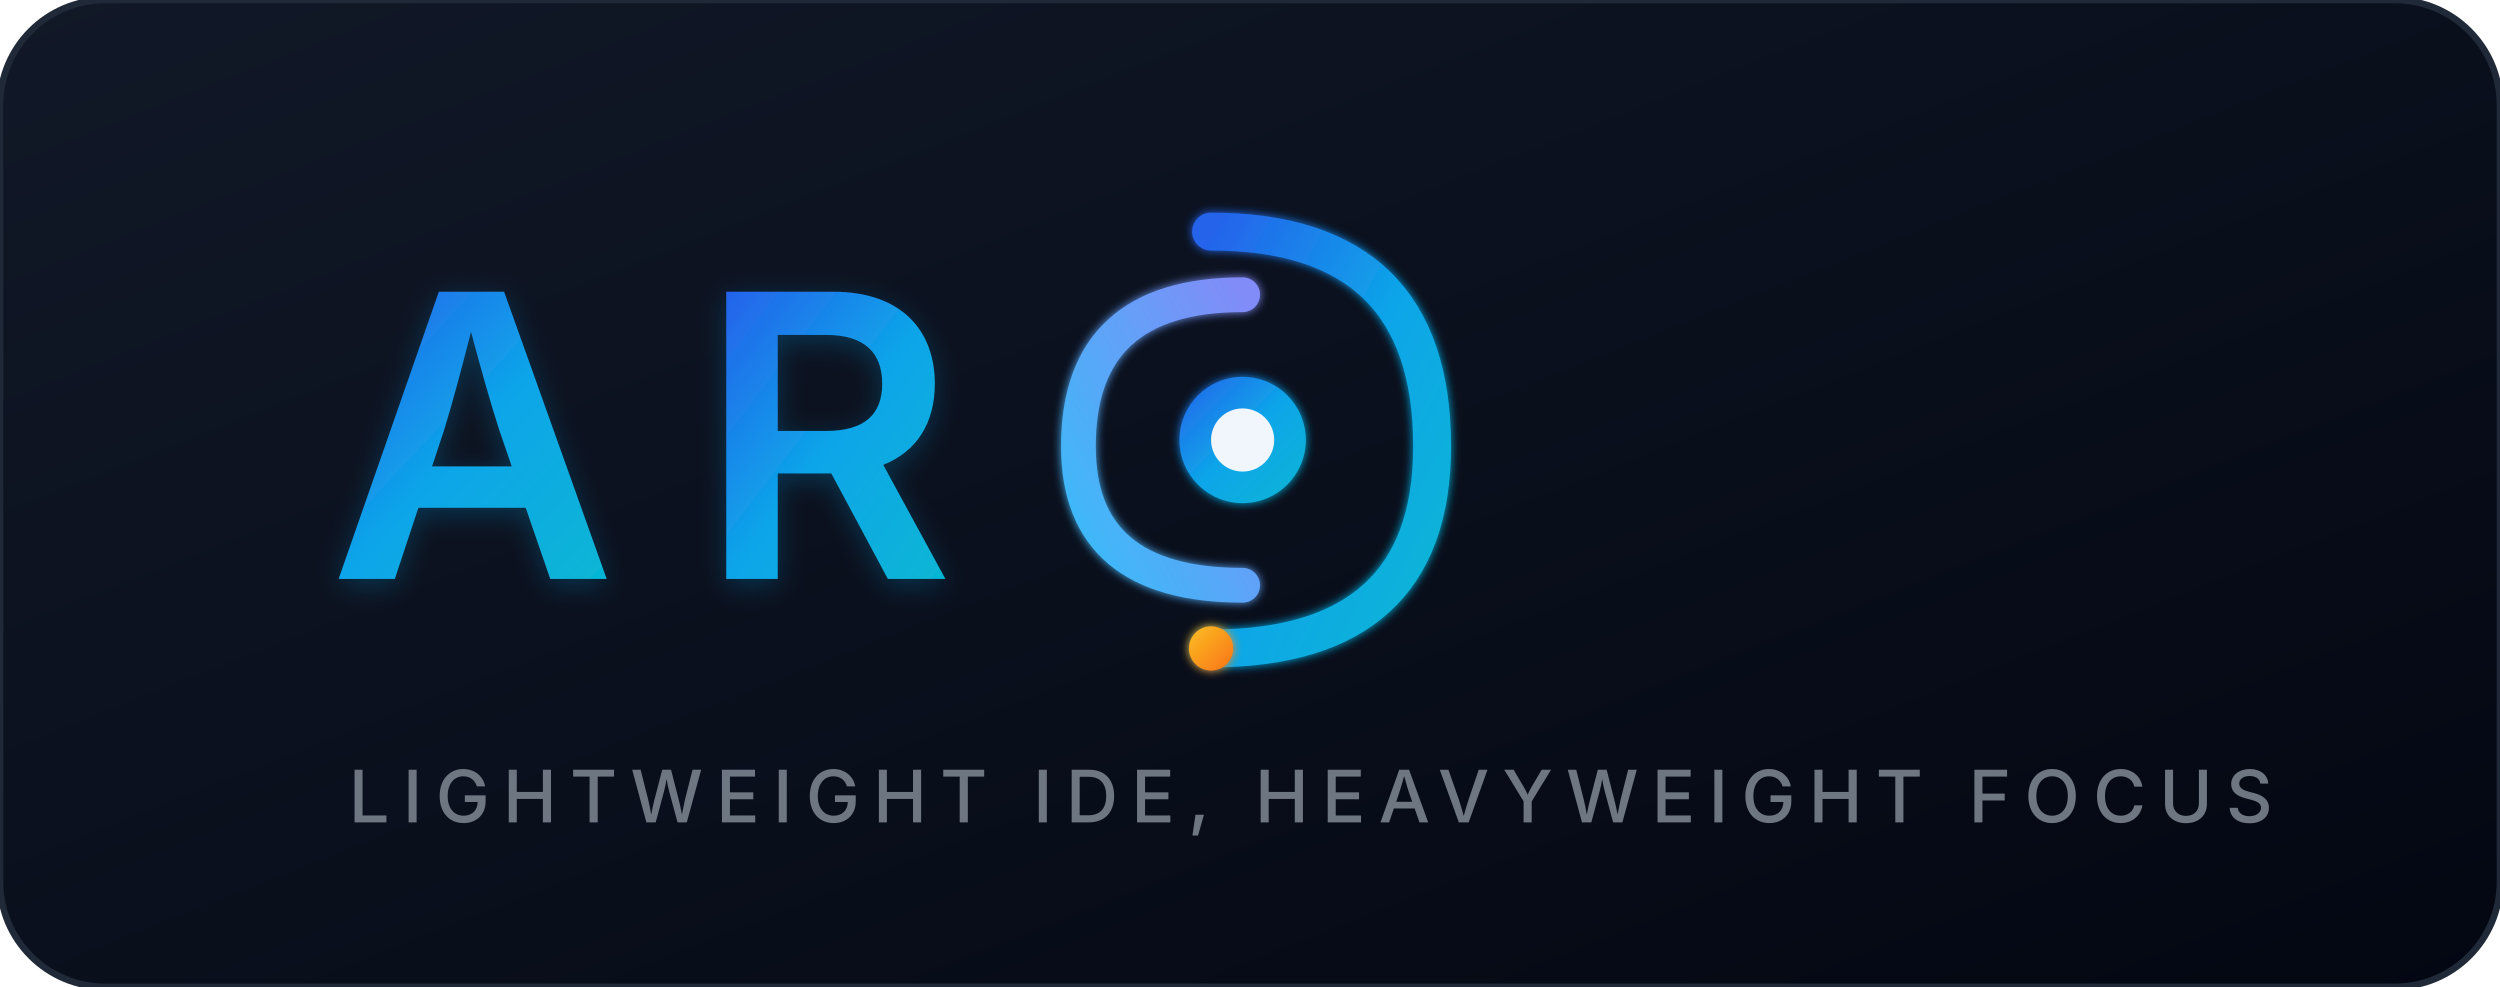
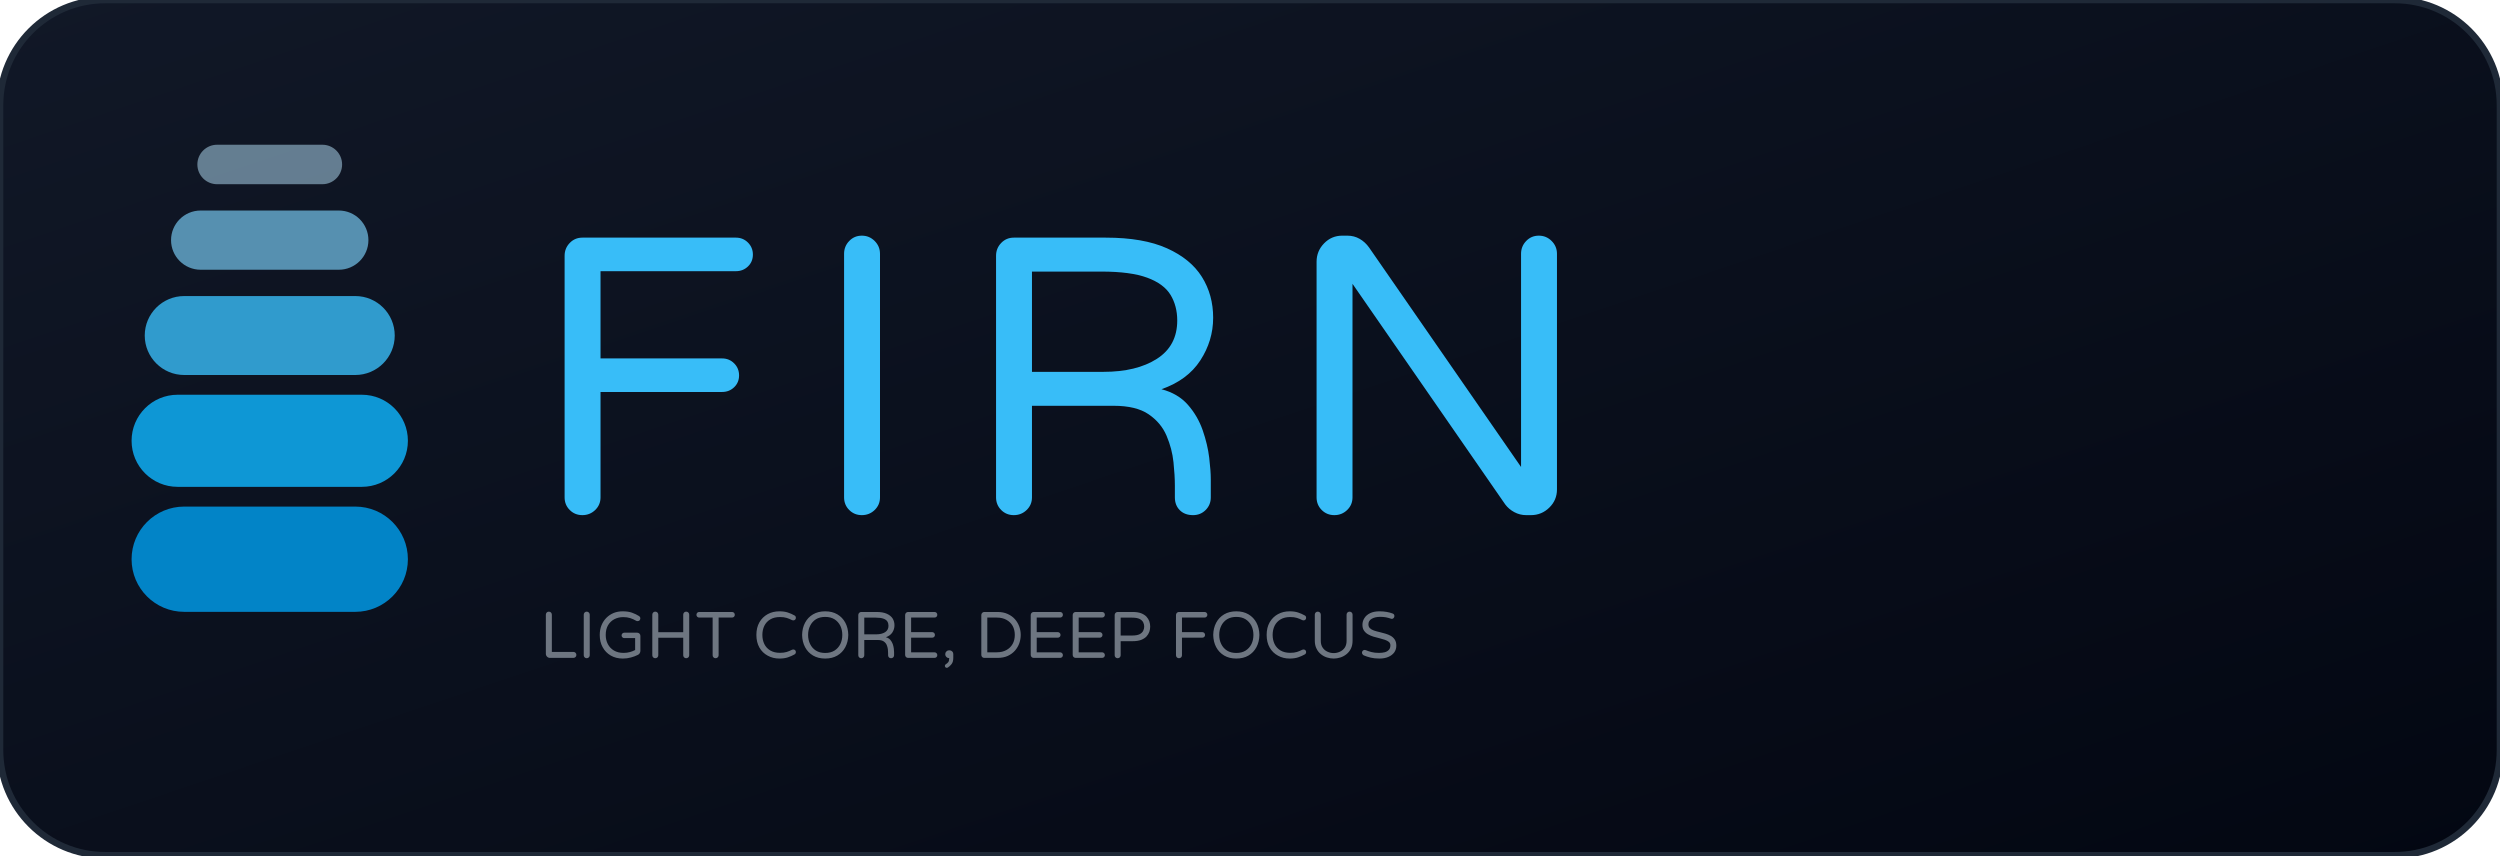
- <svg xmlns="http://www.w3.org/2000/svg" viewBox="0 0 380 150">
+ <svg xmlns="http://www.w3.org/2000/svg" viewBox="0 0 380 130">
  <defs>
    <linearGradient id="bgGrad" x1="0%" y1="0%" x2="100%" y2="100%">
      <stop offset="0%" stop-color="#111827" />
      <stop offset="100%" stop-color="#030712" />
    </linearGradient>
-     <linearGradient id="arcGradient" x1="0%" y1="0%" x2="100%" y2="100%">
-       <stop offset="0%" stop-color="#2563EB" />
-       <stop offset="50%" stop-color="#0EA5E9" />
-       <stop offset="100%" stop-color="#06B6D4" />
-     </linearGradient>
-     <linearGradient id="accentGradient" x1="0%" y1="100%" x2="100%" y2="0%">
-       <stop offset="0%" stop-color="#38BDF8" />
-       <stop offset="100%" stop-color="#818CF8" />
-     </linearGradient>
-     <linearGradient id="sparkGradient" x1="0%" y1="0%" x2="100%" y2="100%">
-       <stop offset="0%" stop-color="#FBBF24" />
-       <stop offset="100%" stop-color="#F97316" />
-     </linearGradient>
-     <filter id="glow" x="-50%" y="-50%" width="200%" height="200%">
-       <feGaussianBlur stdDeviation="1.5" result="coloredBlur" />
-       <feMerge>
-         <feMergeNode in="coloredBlur" />
-         <feMergeNode in="SourceGraphic" />
-       </feMerge>
-     </filter>
-     <filter id="shadow" x="-20%" y="-20%" width="140%" height="140%">
-       <feDropShadow dx="0" dy="1" stdDeviation="2" flood-color="#0EA5E9" flood-opacity="0.25" />
-     </filter>
-     <filter id="sparkGlow" x="-100%" y="-100%" width="300%" height="300%">
-       <feGaussianBlur stdDeviation="1.5" result="blur" />
-       <feMerge>
-         <feMergeNode in="blur" />
-         <feMergeNode in="SourceGraphic" />
-       </feMerge>
-     </filter>
  </defs>
-   <rect width="380" height="150" rx="16" fill="url(#bgGrad)" />
-   <rect width="380" height="150" rx="16" fill="none" stroke="#1F2937" stroke-width="1" />
-   <text x="50" y="88" font-family="'SF Pro Display', 'Inter', 'Segoe UI', system-ui, sans-serif" font-size="60" font-weight="600" letter-spacing="12" fill="url(#arcGradient)" filter="url(#shadow)">A</text>
-   <text x="106" y="88" font-family="'SF Pro Display', 'Inter', 'Segoe UI', system-ui, sans-serif" font-size="60" font-weight="600" letter-spacing="12" fill="url(#arcGradient)" filter="url(#shadow)">R</text>
-   <g transform="translate(186, 64) scale(0.48)">
-     <path d="M-4 -60 Q66 -60 66 8 Q66 72 -4 72" fill="none" stroke="url(#arcGradient)" stroke-width="12" stroke-linecap="round" filter="url(#glow)" />
-     <path d="M6 -40 Q-46 -40 -46 8 Q-46 52 6 52" fill="none" stroke="url(#accentGradient)" stroke-width="11" stroke-linecap="round" filter="url(#glow)" />
-     <circle cx="6" cy="6" r="20" fill="url(#arcGradient)" filter="url(#glow)" />
-     <circle cx="6" cy="6" r="10" fill="#F0F6FC" />
-     <circle cx="-4" cy="72" r="7" fill="url(#sparkGradient)" filter="url(#sparkGlow)" />
+   <rect width="380" height="130" rx="16" fill="url(#bgGrad)" />
+   <rect width="380" height="130" rx="16" fill="none" stroke="#1F2937" stroke-width="1" />
+   <g transform="translate(20, 22)">
+     <rect x="10" y="0" width="22" height="6" rx="3" fill="#BAE6FD" opacity="0.5" />
+     <rect x="6" y="10" width="30" height="9" rx="4.5" fill="#7DD3FC" opacity="0.65" />
+     <rect x="2" y="23" width="38" height="12" rx="6" fill="#38BDF8" opacity="0.8" />
+     <rect x="0" y="38" width="42" height="14" rx="7" fill="#0EA5E9" opacity="0.9" />
+     <rect x="0" y="55" width="42" height="16" rx="8" fill="#0284C7" />
  </g>
-   <text x="53" y="125" font-family="'SF Pro Text', 'Inter', 'Segoe UI', system-ui, sans-serif" font-size="11" font-weight="500" letter-spacing="2" fill="#6E7681">
-     LIGHTWEIGHT IDE, HEAVYWEIGHT FOCUS
-   </text>
+   <g fill="#38BDF8">
+     <g transform="translate(80, 78)">
+       <path d="M8.52 0.30L8.52 0.30Q7.38 0.30 6.60-0.48Q5.82-1.26 5.82-2.40L5.82-2.40L5.82-39.12Q5.82-40.26 6.60-41.07Q7.38-41.88 8.52-41.88L8.52-41.88L31.86-41.88Q32.94-41.88 33.69-41.13Q34.44-40.38 34.44-39.30L34.44-39.30Q34.44-38.22 33.69-37.50Q32.94-36.78 31.86-36.78L31.86-36.78L11.28-36.78L11.28-23.52L29.76-23.52Q30.84-23.52 31.59-22.77Q32.34-22.02 32.34-20.94L32.34-20.94Q32.34-19.86 31.59-19.14Q30.84-18.42 29.76-18.42L29.76-18.42L11.28-18.42L11.28-2.40Q11.28-1.26 10.47-0.48Q9.66 0.30 8.52 0.30Z" />
+     </g>
+     <g transform="translate(122.48, 78)">
+       <path d="M8.52 0.30L8.52 0.30Q7.38 0.30 6.60-0.48Q5.82-1.26 5.82-2.40L5.82-2.40L5.82-39.42Q5.82-40.56 6.60-41.37Q7.38-42.18 8.52-42.18L8.52-42.18Q9.66-42.18 10.47-41.37Q11.28-40.56 11.28-39.42L11.28-39.42L11.28-2.40Q11.28-1.26 10.47-0.48Q9.66 0.30 8.52 0.30Z" />
+     </g>
+     <g transform="translate(145.58, 78)">
+       <path d="M8.52 0.30L8.52 0.30Q7.38 0.30 6.60-0.48Q5.82-1.26 5.82-2.40L5.82-2.40L5.82-39.12Q5.82-40.26 6.60-41.07Q7.38-41.88 8.52-41.88L8.52-41.88L22.50-41.88Q28.20-41.88 31.80-40.26Q35.40-38.64 37.11-35.91Q38.82-33.18 38.82-29.70L38.82-29.70Q38.82-26.22 36.87-23.22Q34.92-20.22 30.96-18.84L30.96-18.84Q33.48-18.18 34.98-16.47Q36.48-14.76 37.23-12.60Q37.98-10.44 38.22-8.43Q38.46-6.42 38.46-5.16L38.46-5.16L38.46-2.40Q38.46-1.26 37.68-0.48Q36.90 0.30 35.76 0.30L35.76 0.30Q34.50 0.30 33.75-0.45Q33-1.20 33-2.40L33-2.40L33-4.20Q33-5.70 32.79-7.74Q32.58-9.78 31.74-11.76Q30.90-13.74 29.01-15.03Q27.12-16.32 23.70-16.32L23.70-16.32L11.28-16.32L11.28-2.40Q11.28-1.26 10.47-0.48Q9.66 0.30 8.52 0.30ZM11.28-36.72L11.28-21.48L22.14-21.48Q27.18-21.48 30.27-23.46Q33.36-25.44 33.36-29.28L33.36-29.28Q33.36-31.50 32.34-33.18Q31.32-34.86 28.80-35.79Q26.28-36.72 21.84-36.72L21.84-36.72L11.28-36.72Z" />
+     </g>
+     <g transform="translate(194.30, 78)">
+       <path d="M8.52 0.30L8.52 0.30Q7.38 0.30 6.60-0.48Q5.82-1.26 5.82-2.40L5.82-2.40L5.82-38.22Q5.82-39.84 6.96-41.01Q8.10-42.18 9.72-42.18L9.72-42.18L10.50-42.18Q11.52-42.18 12.36-41.70Q13.20-41.22 13.80-40.38L13.80-40.38L36.90-7.02L36.90-39.42Q36.90-40.56 37.68-41.37Q38.46-42.18 39.60-42.18L39.60-42.18Q40.74-42.18 41.55-41.37Q42.36-40.56 42.36-39.42L42.36-39.42L42.36-3.60Q42.36-1.98 41.19-0.84Q40.02 0.30 38.40 0.30L38.40 0.30L37.68 0.30Q36.72 0.30 35.88-0.15Q35.04-0.60 34.50-1.32L34.50-1.32L11.28-34.86L11.28-2.40Q11.28-1.26 10.47-0.48Q9.66 0.30 8.52 0.30Z" />
+     </g>
+   </g>
+   <g fill="#6E7681" transform="translate(82, 100)">
+     <path d="M5.15 0L1.60 0Q1.34 0 1.16-0.18Q0.97-0.37 0.97-0.63L0.97-0.63L0.97-6.57Q0.97-6.76 1.10-6.90Q1.23-7.03 1.42-7.03L1.42-7.03Q1.61-7.03 1.75-6.90Q1.88-6.76 1.88-6.57L1.88-6.57L1.88-0.91L5.15-0.91Q5.34-0.91 5.48-0.78Q5.61-0.64 5.61-0.45L5.61-0.45Q5.61-0.26 5.48-0.13Q5.34 0 5.15 0L5.15 0ZM7.18 0.05L7.18 0.05Q6.99 0.05 6.86-0.08Q6.73-0.21 6.73-0.40L6.73-0.40L6.73-6.57Q6.73-6.76 6.86-6.90Q6.99-7.03 7.18-7.03L7.18-7.03Q7.37-7.03 7.50-6.90Q7.64-6.76 7.64-6.57L7.64-6.57L7.64-0.40Q7.64-0.21 7.50-0.08Q7.37 0.05 7.18 0.05ZM12.67 0.10L12.67 0.10Q11.62 0.10 10.83-0.36Q10.04-0.82 9.60-1.63Q9.16-2.43 9.16-3.48L9.16-3.48Q9.16-4.29 9.43-4.96Q9.70-5.62 10.17-6.09Q10.65-6.57 11.28-6.83Q11.91-7.08 12.64-7.08L12.64-7.08Q13.49-7.08 14.07-6.87Q14.66-6.66 15.13-6.36L15.13-6.36Q15.20-6.32 15.27-6.23Q15.33-6.14 15.33-6L15.33-6Q15.33-5.84 15.22-5.71Q15.11-5.59 14.91-5.59L14.91-5.59Q14.80-5.59 14.70-5.64L14.70-5.64Q14.26-5.90 13.79-6.05Q13.32-6.20 12.74-6.20L12.74-6.20Q11.99-6.20 11.38-5.88Q10.78-5.57 10.42-4.96Q10.07-4.36 10.07-3.48L10.07-3.48Q10.07-2.71 10.39-2.10Q10.71-1.48 11.32-1.12Q11.93-0.76 12.79-0.76L12.79-0.76Q13.32-0.76 13.76-0.89Q14.20-1.01 14.54-1.20L14.54-1.20L14.54-3.01L12.89-3.01Q12.72-3.01 12.60-3.13Q12.48-3.25 12.48-3.42L12.48-3.42Q12.48-3.59 12.60-3.71Q12.72-3.83 12.89-3.83L12.89-3.83L14.86-3.83Q15.06-3.83 15.20-3.69Q15.34-3.55 15.34-3.35L15.34-3.35L15.34-1.08Q15.34-0.87 15.23-0.70Q15.13-0.54 14.96-0.46L14.96-0.46Q14.47-0.21 13.89-0.06Q13.32 0.10 12.67 0.10ZM17.60 0.05L17.60 0.05Q17.41 0.05 17.28-0.08Q17.15-0.21 17.15-0.40L17.15-0.40L17.15-6.57Q17.15-6.76 17.28-6.90Q17.41-7.03 17.60-7.03L17.60-7.03Q17.79-7.03 17.93-6.90Q18.06-6.76 18.06-6.57L18.06-6.57L18.06-3.91L21.85-3.91L21.85-6.57Q21.85-6.76 21.98-6.90Q22.11-7.03 22.30-7.03L22.30-7.03Q22.49-7.03 22.63-6.90Q22.76-6.76 22.76-6.57L22.76-6.57L22.76-0.40Q22.76-0.21 22.63-0.08Q22.49 0.05 22.30 0.05L22.30 0.05Q22.11 0.05 21.98-0.08Q21.85-0.21 21.85-0.40L21.85-0.40L21.85-3.06L18.06-3.06L18.06-0.40Q18.06-0.21 17.93-0.08Q17.79 0.05 17.60 0.05ZM26.77 0.05L26.77 0.05Q26.58 0.05 26.45-0.08Q26.32-0.21 26.32-0.40L26.32-0.40L26.32-6.13L24.28-6.13Q24.10-6.13 23.98-6.25Q23.86-6.37 23.86-6.55L23.86-6.55Q23.86-6.73 23.98-6.86Q24.10-6.98 24.28-6.98L24.28-6.98L29.26-6.98Q29.44-6.98 29.57-6.86Q29.69-6.73 29.69-6.55L29.69-6.55Q29.69-6.37 29.57-6.25Q29.44-6.13 29.26-6.13L29.26-6.13L27.23-6.13L27.23-0.40Q27.23-0.21 27.09-0.08Q26.96 0.05 26.77 0.05ZM36.47 0.10L36.47 0.10Q35.48 0.10 34.69-0.34Q33.89-0.77 33.43-1.57Q32.97-2.38 32.97-3.49L32.97-3.49Q32.97-4.61 33.43-5.41Q33.89-6.21 34.69-6.65Q35.48-7.08 36.47-7.08L36.47-7.08Q37.21-7.08 37.75-6.90Q38.29-6.72 38.75-6.46L38.75-6.46Q38.85-6.41 38.91-6.33Q38.96-6.24 38.97-6.10L38.97-6.10Q38.98-5.94 38.87-5.82Q38.76-5.70 38.57-5.70L38.57-5.70Q38.47-5.70 38.39-5.74L38.39-5.74Q37.99-5.95 37.57-6.08Q37.15-6.21 36.56-6.21L36.56-6.21Q35.68-6.21 35.08-5.85Q34.48-5.49 34.18-4.88Q33.88-4.26 33.88-3.49L33.88-3.49Q33.88-2.72 34.18-2.10Q34.48-1.49 35.08-1.13Q35.68-0.77 36.56-0.77L36.56-0.77Q37.15-0.77 37.57-0.90Q37.99-1.03 38.39-1.24L38.39-1.24Q38.47-1.28 38.57-1.28L38.57-1.28Q38.76-1.28 38.87-1.16Q38.98-1.04 38.97-0.88L38.97-0.88Q38.96-0.74 38.91-0.66Q38.85-0.57 38.75-0.52L38.75-0.52Q38.29-0.26 37.75-0.08Q37.21 0.10 36.47 0.10ZM43.43 0.10L43.43 0.10Q42.36 0.10 41.58-0.36Q40.80-0.82 40.37-1.63Q39.94-2.44 39.92-3.49L39.92-3.49Q39.94-4.54 40.37-5.35Q40.80-6.16 41.58-6.62Q42.36-7.08 43.43-7.08L43.43-7.08Q44.50-7.08 45.28-6.62Q46.06-6.16 46.49-5.35Q46.92-4.54 46.94-3.49L46.94-3.49Q46.92-2.44 46.49-1.63Q46.06-0.82 45.28-0.36Q44.50 0.10 43.43 0.10ZM43.43-0.75L43.43-0.75Q44.26-0.75 44.84-1.11Q45.42-1.48 45.73-2.10Q46.03-2.72 46.03-3.49L46.03-3.49Q46.03-4.26 45.73-4.88Q45.42-5.50 44.84-5.87Q44.26-6.23 43.43-6.23L43.43-6.23Q42.60-6.23 42.02-5.87Q41.44-5.50 41.14-4.88Q40.83-4.26 40.83-3.49L40.83-3.49Q40.83-2.72 41.14-2.10Q41.44-1.48 42.02-1.11Q42.60-0.75 43.43-0.75ZM48.91 0.05L48.91 0.05Q48.72 0.05 48.59-0.08Q48.46-0.21 48.46-0.40L48.46-0.40L48.46-6.52Q48.46-6.71 48.59-6.84Q48.72-6.98 48.91-6.98L48.91-6.98L51.24-6.98Q52.19-6.98 52.79-6.71Q53.39-6.44 53.68-5.99Q53.96-5.53 53.96-4.95L53.96-4.95Q53.96-4.37 53.64-3.87Q53.31-3.37 52.65-3.14L52.65-3.14Q53.07-3.03 53.32-2.75Q53.57-2.46 53.70-2.10Q53.82-1.74 53.86-1.41Q53.90-1.07 53.90-0.86L53.90-0.86L53.90-0.40Q53.90-0.21 53.77-0.08Q53.64 0.05 53.45 0.05L53.45 0.05Q53.24 0.05 53.12-0.07Q52.99-0.20 52.99-0.40L52.99-0.40L52.99-0.70Q52.99-0.95 52.96-1.29Q52.92-1.63 52.78-1.96Q52.64-2.29 52.33-2.50Q52.01-2.72 51.44-2.72L51.44-2.72L49.37-2.72L49.37-0.40Q49.37-0.21 49.24-0.08Q49.10 0.05 48.91 0.05ZM49.37-6.12L49.37-3.58L51.18-3.58Q52.02-3.58 52.54-3.91Q53.05-4.24 53.05-4.88L53.05-4.88Q53.05-5.25 52.88-5.53Q52.71-5.81 52.29-5.96Q51.87-6.12 51.13-6.12L51.13-6.12L49.37-6.12ZM60.04 0L56.03 0Q55.84 0 55.71-0.13Q55.58-0.26 55.58-0.45L55.58-0.45L55.58-6.52Q55.58-6.71 55.71-6.84Q55.84-6.98 56.03-6.98L56.03-6.98L60.04-6.98Q60.22-6.98 60.35-6.86Q60.47-6.73 60.47-6.55L60.47-6.55Q60.47-6.37 60.35-6.25Q60.22-6.13 60.04-6.13L60.04-6.13L56.49-6.13L56.49-3.92L59.68-3.92Q59.86-3.92 59.99-3.79Q60.11-3.67 60.11-3.49L60.11-3.49Q60.11-3.31 59.99-3.19Q59.86-3.07 59.68-3.07L59.68-3.07L56.49-3.07L56.49-0.85L60.04-0.85Q60.22-0.85 60.35-0.72Q60.47-0.60 60.47-0.42L60.47-0.42Q60.47-0.24 60.35-0.12Q60.22 0 60.04 0L60.04 0ZM61.91 1.51L61.91 1.51Q61.78 1.51 61.70 1.42Q61.62 1.33 61.62 1.21L61.62 1.21Q61.62 1.05 61.77 0.96L61.77 0.96Q61.99 0.83 62.14 0.64Q62.28 0.44 62.28 0.03L62.28 0.03L62.24 0.03Q62.01 0.03 61.85-0.14Q61.68-0.30 61.68-0.53L61.68-0.53L61.68-0.59Q61.68-0.82 61.85-0.98Q62.01-1.15 62.24-1.15L62.24-1.15L62.34-1.15Q62.57-1.15 62.74-0.98Q62.90-0.82 62.90-0.59L62.90-0.59L62.90 0Q62.90 0.60 62.64 0.94Q62.37 1.28 62.08 1.46L62.08 1.46Q62.06 1.47 62.01 1.49Q61.96 1.51 61.91 1.51ZM69.62 0L67.61 0Q67.42 0 67.29-0.13Q67.16-0.26 67.16-0.45L67.16-0.45L67.16-6.52Q67.16-6.71 67.29-6.84Q67.42-6.98 67.61-6.98L67.61-6.98L69.62-6.98Q70.52-6.98 71.18-6.67Q71.84-6.37 72.28-5.87Q72.72-5.36 72.94-4.74Q73.15-4.12 73.15-3.49L73.15-3.49Q73.15-2.86 72.94-2.24Q72.72-1.62 72.28-1.11Q71.84-0.61 71.18-0.30Q70.52 0 69.62 0L69.62 0ZM68.07-6.13L68.07-0.85L69.51-0.85Q70.35-0.85 70.97-1.19Q71.58-1.52 71.92-2.12Q72.25-2.71 72.25-3.49L72.25-3.49Q72.25-4.27 71.92-4.87Q71.58-5.46 70.97-5.79Q70.35-6.13 69.51-6.13L69.51-6.13L68.07-6.13ZM79.13 0L75.12 0Q74.93 0 74.80-0.13Q74.67-0.26 74.67-0.45L74.67-0.45L74.67-6.52Q74.67-6.71 74.80-6.84Q74.93-6.98 75.12-6.98L75.12-6.98L79.13-6.98Q79.31-6.98 79.44-6.86Q79.56-6.73 79.56-6.55L79.56-6.55Q79.56-6.37 79.44-6.25Q79.31-6.13 79.13-6.13L79.13-6.13L75.58-6.13L75.58-3.92L78.77-3.92Q78.95-3.92 79.08-3.79Q79.20-3.67 79.20-3.49L79.20-3.49Q79.20-3.31 79.08-3.19Q78.95-3.07 78.77-3.07L78.77-3.07L75.58-3.07L75.58-0.85L79.13-0.85Q79.31-0.85 79.44-0.72Q79.56-0.60 79.56-0.42L79.56-0.42Q79.56-0.24 79.44-0.12Q79.31 0 79.13 0L79.13 0ZM85.51 0L81.50 0Q81.31 0 81.18-0.13Q81.05-0.26 81.05-0.45L81.05-0.45L81.05-6.52Q81.05-6.71 81.18-6.84Q81.31-6.98 81.50-6.98L81.50-6.98L85.51-6.98Q85.69-6.98 85.82-6.86Q85.94-6.73 85.94-6.55L85.94-6.55Q85.94-6.37 85.82-6.25Q85.69-6.13 85.51-6.13L85.51-6.13L81.96-6.13L81.96-3.92L85.15-3.92Q85.33-3.92 85.46-3.79Q85.58-3.67 85.58-3.49L85.58-3.49Q85.58-3.31 85.46-3.19Q85.33-3.07 85.15-3.07L85.15-3.07L81.96-3.07L81.96-0.85L85.51-0.85Q85.69-0.85 85.82-0.72Q85.94-0.60 85.94-0.42L85.94-0.42Q85.94-0.24 85.82-0.12Q85.69 0 85.51 0L85.51 0ZM87.88 0.05L87.88 0.05Q87.69 0.05 87.56-0.08Q87.43-0.21 87.43-0.40L87.43-0.40L87.43-6.52Q87.43-6.71 87.56-6.84Q87.69-6.98 87.88-6.98L87.88-6.98L90.16-6.98Q90.92-6.98 91.44-6.79Q91.95-6.59 92.26-6.27Q92.56-5.94 92.70-5.55Q92.83-5.16 92.83-4.76L92.83-4.76Q92.83-4.36 92.70-3.97Q92.56-3.58 92.26-3.25Q91.95-2.93 91.44-2.73Q90.92-2.54 90.16-2.54L90.16-2.54L88.34-2.54L88.34-0.40Q88.34-0.21 88.21-0.08Q88.07 0.05 87.88 0.05ZM88.34-6.12L88.34-3.40L90.07-3.40Q90.82-3.40 91.22-3.60Q91.62-3.81 91.77-4.13Q91.92-4.44 91.92-4.76L91.92-4.76Q91.92-5.09 91.77-5.40Q91.62-5.71 91.22-5.92Q90.82-6.12 90.07-6.12L90.07-6.12L88.34-6.12ZM97.20 0.05L97.20 0.05Q97.01 0.05 96.88-0.08Q96.75-0.21 96.75-0.40L96.75-0.40L96.75-6.52Q96.75-6.71 96.88-6.84Q97.01-6.98 97.20-6.98L97.20-6.98L101.09-6.98Q101.27-6.98 101.39-6.86Q101.52-6.73 101.52-6.55L101.52-6.55Q101.52-6.37 101.39-6.25Q101.27-6.13 101.09-6.13L101.09-6.13L97.66-6.13L97.66-3.92L100.74-3.92Q100.92-3.92 101.05-3.79Q101.17-3.67 101.17-3.49L101.17-3.49Q101.17-3.31 101.05-3.19Q100.92-3.07 100.74-3.07L100.74-3.07L97.66-3.07L97.66-0.40Q97.66-0.21 97.53-0.08Q97.39 0.05 97.20 0.05ZM105.92 0.10L105.92 0.10Q104.85 0.10 104.07-0.36Q103.29-0.82 102.86-1.63Q102.43-2.44 102.41-3.49L102.41-3.49Q102.43-4.54 102.86-5.35Q103.29-6.16 104.07-6.62Q104.85-7.08 105.92-7.08L105.92-7.08Q106.99-7.08 107.77-6.62Q108.55-6.16 108.98-5.35Q109.41-4.54 109.43-3.49L109.43-3.49Q109.41-2.44 108.98-1.63Q108.55-0.82 107.77-0.36Q106.99 0.10 105.92 0.10ZM105.92-0.75L105.92-0.75Q106.75-0.75 107.33-1.11Q107.91-1.48 108.22-2.10Q108.52-2.72 108.52-3.49L108.52-3.49Q108.52-4.26 108.22-4.88Q107.91-5.50 107.33-5.87Q106.75-6.23 105.92-6.23L105.92-6.23Q105.09-6.23 104.51-5.87Q103.93-5.50 103.63-4.88Q103.32-4.26 103.32-3.49L103.32-3.49Q103.32-2.72 103.63-2.10Q103.93-1.48 104.51-1.11Q105.09-0.75 105.92-0.75ZM114.03 0.10L114.03 0.10Q113.04 0.10 112.25-0.34Q111.45-0.77 110.99-1.57Q110.53-2.38 110.53-3.49L110.53-3.49Q110.53-4.61 110.99-5.41Q111.45-6.21 112.25-6.65Q113.04-7.08 114.03-7.08L114.03-7.08Q114.77-7.08 115.31-6.90Q115.85-6.72 116.31-6.46L116.31-6.46Q116.41-6.41 116.47-6.33Q116.52-6.24 116.53-6.10L116.53-6.10Q116.54-5.94 116.43-5.82Q116.32-5.70 116.13-5.70L116.13-5.70Q116.03-5.70 115.95-5.74L115.95-5.74Q115.55-5.95 115.13-6.08Q114.71-6.21 114.12-6.21L114.12-6.21Q113.24-6.21 112.64-5.85Q112.04-5.49 111.74-4.88Q111.44-4.26 111.44-3.49L111.44-3.49Q111.44-2.72 111.74-2.10Q112.04-1.49 112.64-1.13Q113.24-0.77 114.12-0.77L114.12-0.77Q114.71-0.77 115.13-0.90Q115.55-1.03 115.95-1.24L115.95-1.24Q116.03-1.28 116.13-1.28L116.13-1.28Q116.32-1.28 116.43-1.16Q116.54-1.04 116.53-0.88L116.53-0.88Q116.52-0.74 116.47-0.66Q116.41-0.57 116.31-0.52L116.31-0.52Q115.85-0.26 115.31-0.08Q114.77 0.10 114.03 0.10ZM120.72 0.10L120.72 0.10Q120.22 0.10 119.71-0.06Q119.20-0.22 118.78-0.56Q118.36-0.89 118.11-1.41Q117.85-1.92 117.85-2.62L117.85-2.62L117.85-6.57Q117.85-6.76 117.98-6.90Q118.11-7.03 118.30-7.03L118.30-7.03Q118.49-7.03 118.63-6.90Q118.76-6.76 118.76-6.57L118.76-6.57L118.76-2.59Q118.76-1.97 119.05-1.55Q119.33-1.14 119.78-0.94Q120.23-0.73 120.72-0.73L120.72-0.73Q121.21-0.73 121.66-0.94Q122.11-1.14 122.40-1.55Q122.68-1.97 122.68-2.59L122.68-2.59L122.68-6.57Q122.68-6.76 122.81-6.90Q122.94-7.03 123.13-7.03L123.13-7.03Q123.32-7.03 123.46-6.90Q123.59-6.76 123.59-6.57L123.59-6.57L123.59-2.62Q123.59-1.92 123.34-1.41Q123.08-0.89 122.66-0.56Q122.24-0.22 121.73-0.06Q121.22 0.10 120.72 0.10ZM127.68 0.10L127.68 0.10Q126.93 0.10 126.34-0.04Q125.74-0.19 125.30-0.38L125.30-0.38Q125.19-0.43 125.11-0.55Q125.02-0.66 125.02-0.79L125.02-0.79Q125.02-0.96 125.13-1.08Q125.24-1.21 125.43-1.21L125.43-1.21Q125.53-1.21 125.62-1.17L125.62-1.17Q125.96-1.02 126.45-0.89Q126.95-0.76 127.59-0.76L127.59-0.76Q128.09-0.76 128.49-0.86Q128.88-0.97 129.11-1.23Q129.34-1.48 129.34-1.91L129.34-1.91Q129.34-2.23 129.11-2.43Q128.88-2.62 128.50-2.75Q128.12-2.88 127.67-2.99Q127.21-3.10 126.76-3.23Q126.31-3.37 125.93-3.59Q125.55-3.81 125.32-4.16Q125.09-4.50 125.09-5.03L125.09-5.03Q125.09-5.59 125.39-6.05Q125.68-6.52 126.26-6.80Q126.84-7.08 127.68-7.08L127.68-7.08Q128.27-7.08 128.77-6.99Q129.27-6.90 129.67-6.75L129.67-6.75Q129.78-6.71 129.87-6.62Q129.95-6.53 129.95-6.35L129.95-6.35Q129.95-6.20 129.84-6.07Q129.74-5.93 129.55-5.93L129.55-5.93Q129.51-5.93 129.47-5.95Q129.43-5.96 129.39-5.97L129.39-5.97Q129.05-6.09 128.65-6.17Q128.24-6.24 127.78-6.24L127.78-6.24Q127.02-6.24 126.51-5.95Q126-5.66 126-5.10L126-5.10Q126-4.73 126.23-4.51Q126.46-4.29 126.84-4.16Q127.22-4.03 127.67-3.93Q128.12-3.82 128.57-3.69Q129.02-3.56 129.40-3.35Q129.78-3.13 130.01-2.77Q130.24-2.42 130.24-1.85L130.24-1.85Q130.24-1.29 129.93-0.84Q129.61-0.40 129.03-0.15Q128.46 0.10 127.68 0.10Z" />
+   </g>
</svg>
